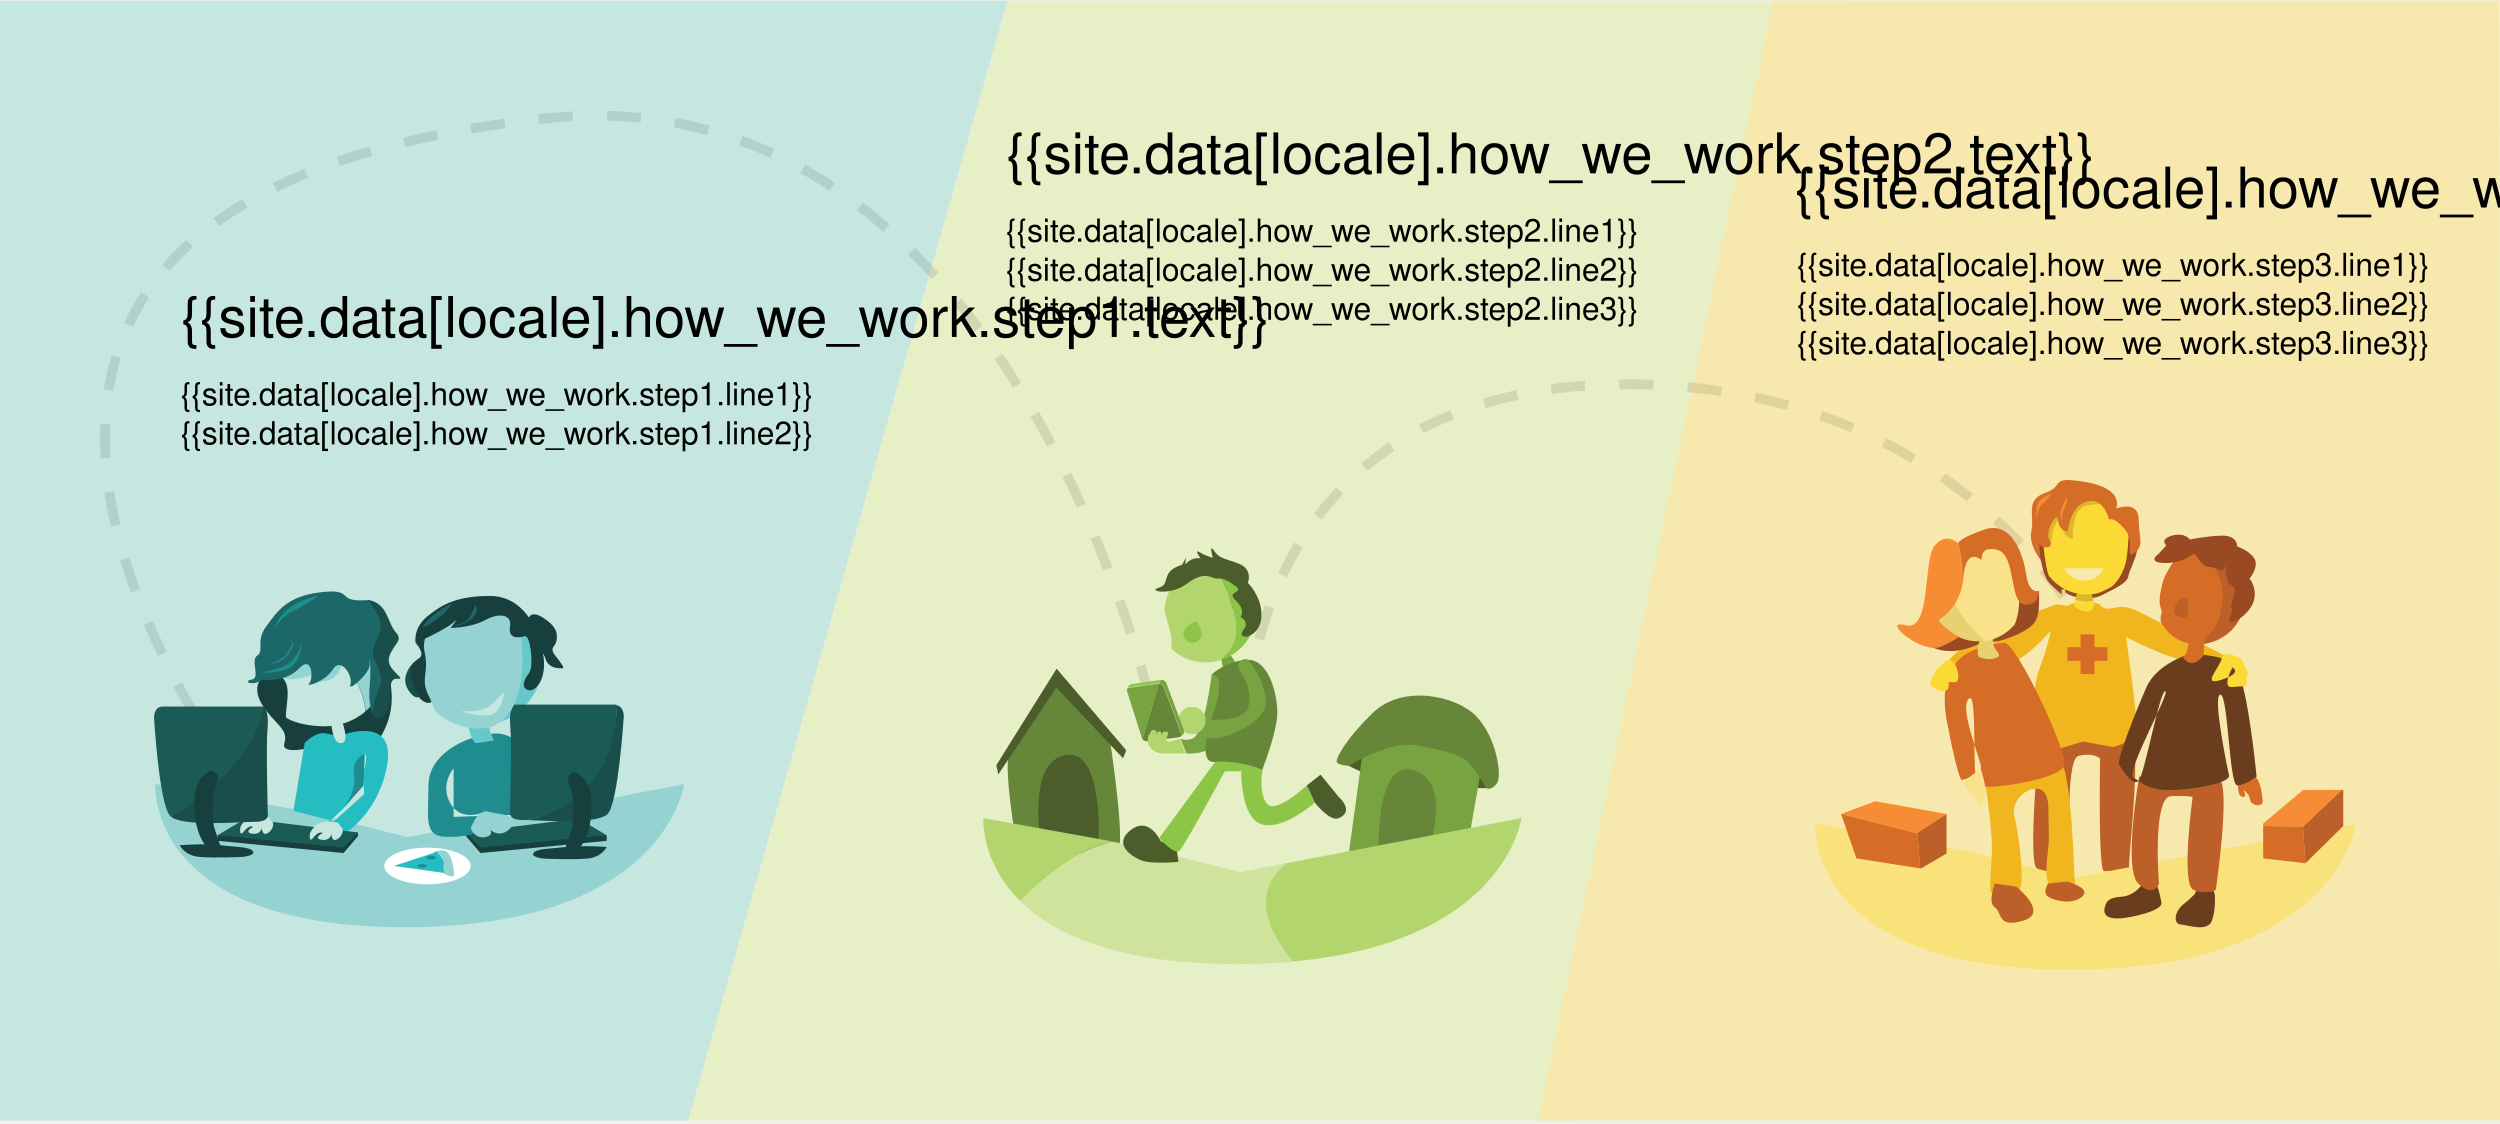
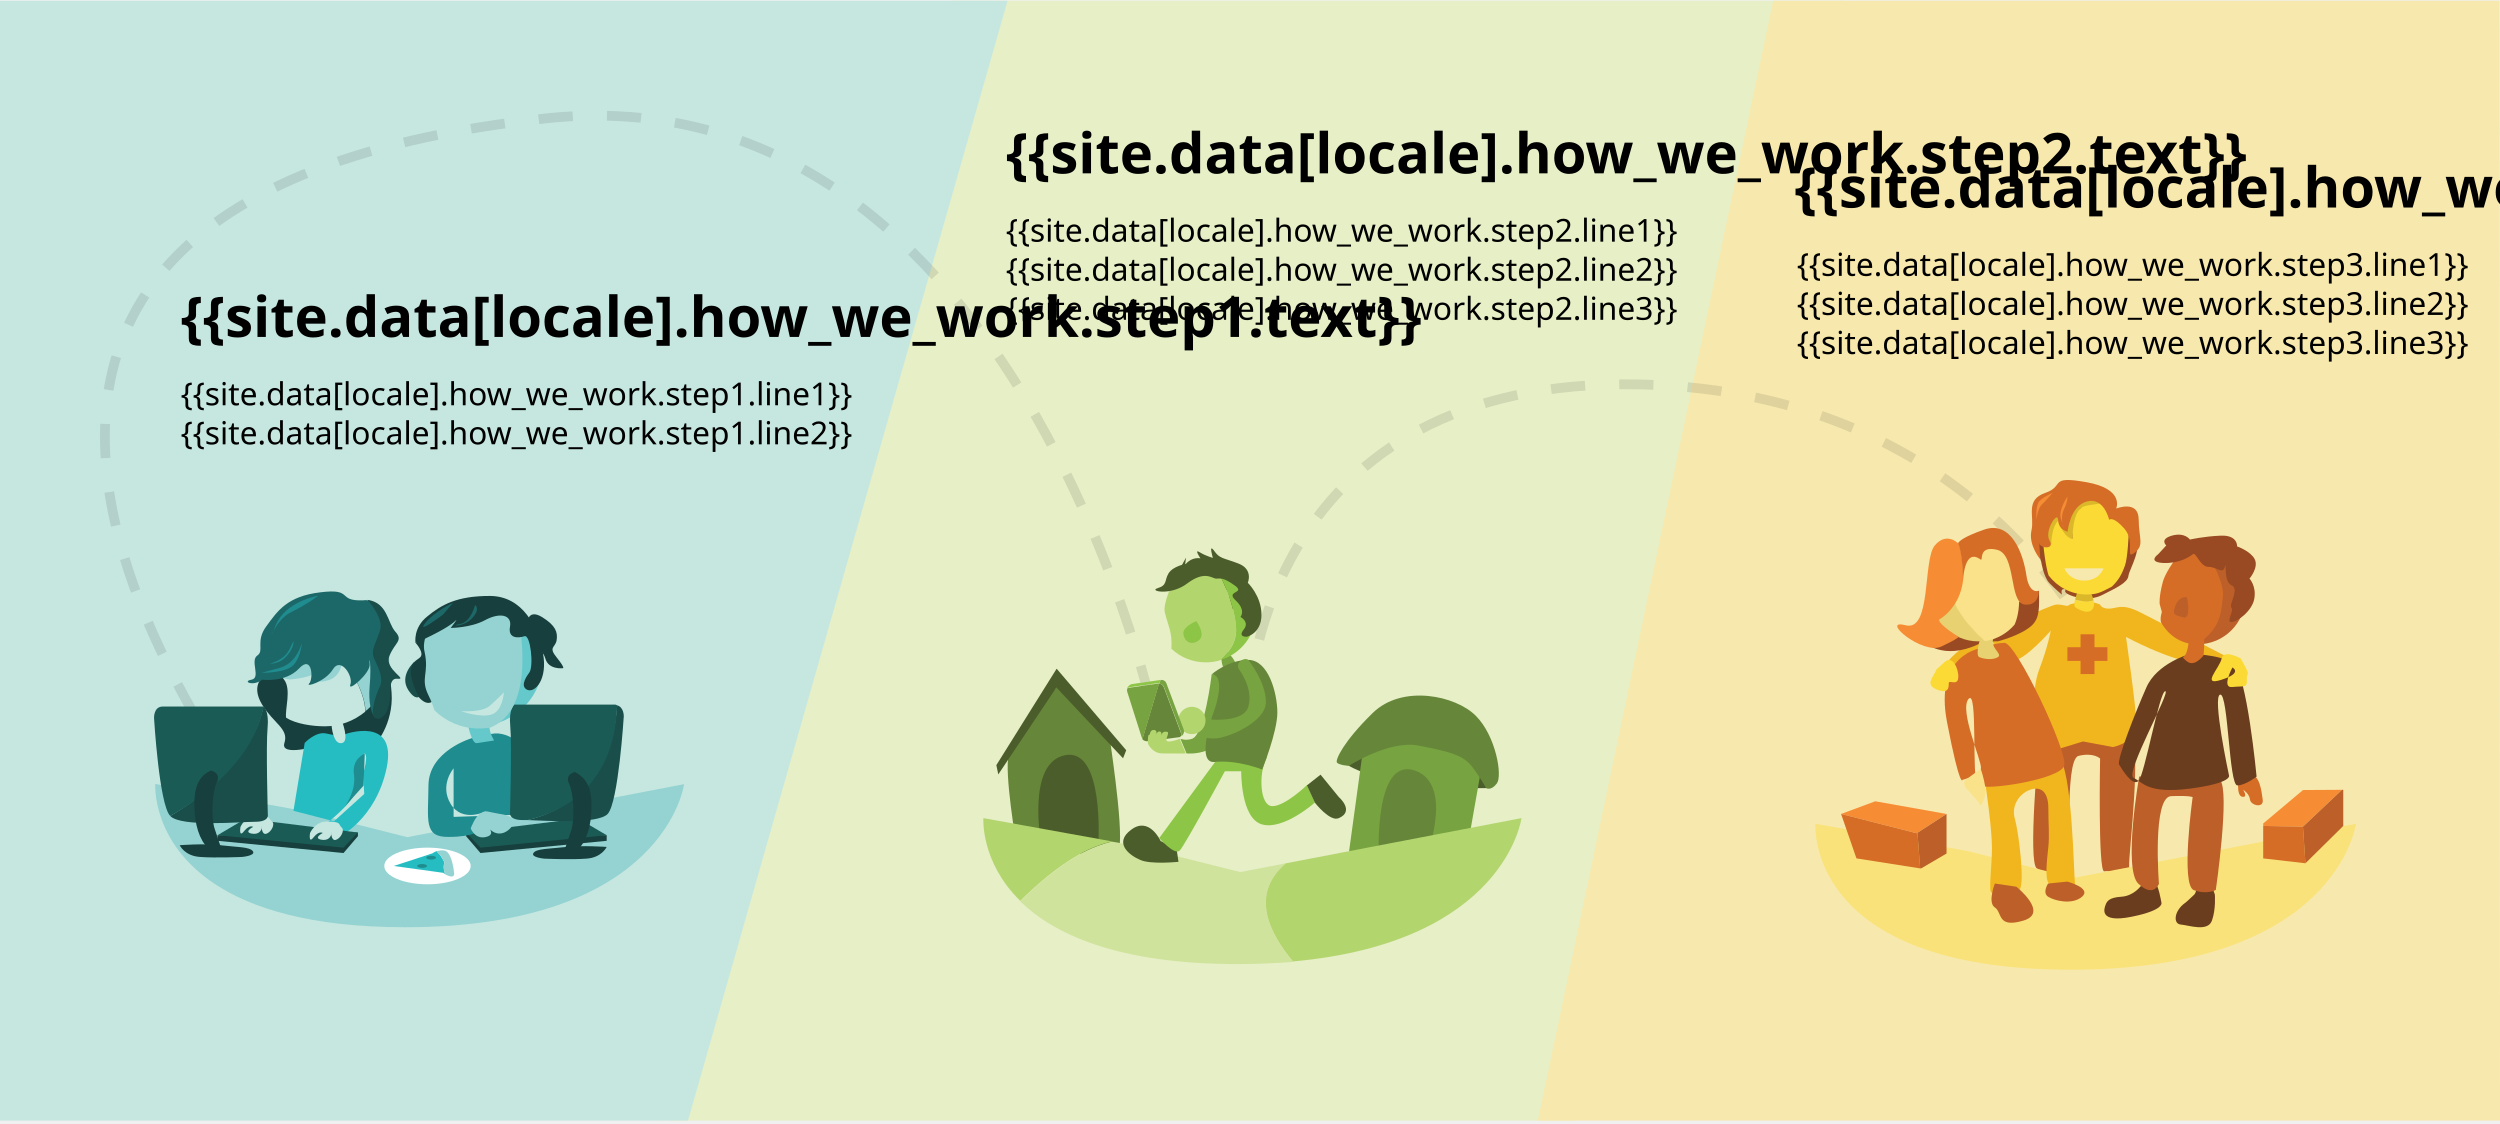
<svg xmlns="http://www.w3.org/2000/svg" width="100%" height="100%" viewBox="0 0 1024 460" version="1.1">
  <defs />
  <g id="Page-1" stroke="none" stroke-width="1" fill="none" fill-rule="evenodd">
    <g id="Process-Template">
      <g id="ProcessAll">
        <g id="Group">
          <g id="Shape">
            <path d="M390,0.29 L274,459 L645.3,459 L755.7,0.29 L390,0.29 L390,0.29 Z" fill="#E6EFC6" />
            <path d="M0,0.29 L0,459 L281.8,459 L412.7,0.29 L0,0.29 L0,0.29 Z" fill="#C6E7E0" />
            <path d="M1023.8,0.29 L726.3,0.29 L629.9,459 L1024,459 L1023.8,0.29 L1023.8,0.29 Z" fill="#F7E9AD" />
          </g>
          <path d="M127.8,361.2 C127.8,361.2 -113.8,88.1 218.4,49.1 C412.9,23.5 471.8,290 471.8,290" id="Shape" stroke="#010101" stroke-width="4" stroke-dasharray="14" opacity="0.1" />
          <path d="M511.3,289.5 C511.3,289.5 514.4,158.1 664.8,157.4 C809,156.9 857.8,265 857.8,265" id="Shape" stroke="#010101" stroke-width="4" stroke-dasharray="14" opacity="0.1" />
          <g transform="translate(63, 242)">
            <path d="M159.3,29.1 C159.3,20.4 155,12.9 148.6,8.1 C151,20.1 154.5,48.3 137.6,54.9 C149.9,52.7 159.3,42 159.3,29.1 L159.3,29.1 L159.3,29.1 Z" id="Shape" fill="#65C8CB" />
            <path d="M44.7,35.3 C44.7,35.3 39.7,38.8 44.3,46.5 C49,54.3 55.4,56.5 53.5,62.3 C51.6,68.1 67,63.8 70.6,62.3 C74.2,60.8 90.4,60.7 90.4,62.3 C90.4,63.9 98.3,54.5 97.4,41.8 C96.5,29.1 92.4,16.8 82,18.1 C71.6,19.5 44.7,35.3 44.7,35.3 L44.7,35.3 L44.7,35.3 Z" id="Shape" fill="#173F3D" />
            <path d="M61.5,90.2 L103.8,100.9 L217.2,79.2 C217.2,79.2 209.6,137.8 102.9,137.8 C64.1,137.8 40,130 25,120.1 C-1.1,102.8 0.6,79.1 0.6,79.1 L61.5,90.2 L61.5,90.2 L61.5,90.2 Z" id="Shape" fill="#94D3D2" />
            <path d="M96.5,29.1 C96.5,14.5 84.7,2.7 70.1,2.7 C61.9,2.7 54.6,6.6 49.8,12.5 L71.8,22.8 L78.5,29.1 C78.5,29.1 86.7,41.1 86.7,49.3 C92.6,44.5 96.5,37.3 96.5,29.1 L96.5,29.1 L96.5,29.1 Z" id="Shape" fill="#94D3D2" />
            <path d="M78.4,58.7 C78.4,58.7 99.7,51.1 95.4,72.4 C91,93.7 75.6,101 75.6,101 L68.4,97 C68.4,97 78.7,89.8 82.2,83.3 C85.7,76.9 88,68.2 86.5,66.7 C85,65.2 86.2,83.2 86.2,83.2 L73.8,94.4 L57.2,90.1 L61.8,62.3 C61.8,62.3 66.2,57.6 70.4,58.4 C74.5,59.2 76.7,59.7 76.7,59.7 L78.4,58.7 L78.4,58.7 L78.4,58.7 Z" id="Shape" fill="#25BDC2" />
            <path d="M127.9,100.5 L133.8,107.4 L185.5,102.4 L185.5,100.1 L127.9,99 L127.9,100.5 L127.9,100.5 Z" id="Shape" fill="#173F3D" />
            <path d="M127.9,99 L133.8,105.2 L185.5,100.1 L173.9,93.3 L127.9,99 L127.9,99 Z" id="Shape" fill="#1A5B56" />
            <path d="M83.6,100.5 L77.7,107.4 L26.1,102.4 L26.1,100.1 L83.6,99 L83.6,100.5 L83.6,100.5 Z" id="Shape" fill="#173F3D" />
            <path d="M83.6,99 L77.7,105.2 L26.1,100.1 L37.6,93.3 L83.6,99 L83.6,99 Z" id="Shape" fill="#1A5B56" />
            <path d="M130.4,60.3 C130.4,60.3 112.6,65.4 112.5,79.7 C112.4,94 110.4,101 120.8,100.8 C131.2,100.8 133.9,98 133.9,98 L135.9,90.4 C135.9,90.4 126.3,95.1 121.6,87.3 C116.9,79.5 122.8,72.7 122.8,72.7 L122.8,92.6 L158.1,91.4 L153.3,65.6 C153.3,65.6 146.1,57 138.3,58.6 L130.4,60.3 L130.4,60.3 L130.4,60.3 Z" id="Shape" fill="#1F8C8F" />
            <path d="M106.7,29.1 C106.7,29.1 100.4,34.6 104.2,40.6 C108.1,46.6 110,41.9 110,41.9 L106.7,29.1 L106.7,29.1 L106.7,29.1 Z" id="Shape" fill="#194E4B" />
            <g id="Shape" transform="translate(145, 46)">
              <path d="M44.8,0.9 C42.3,35.3 19.9,45.1 8.1,47.9 C16.1,48.2 36.9,49.6 40.9,45.4 C45.3,40.7 47.5,5.4 47.5,5.4 C47.5,5.4 47.6,1.7 44.8,0.9 L44.8,0.9 L44.8,0.9 Z" fill="#194E4B" />
              <path d="M44.8,0.9 C44.5,0.8 44.3,0.6 43.9,0.6 L2.7,0.6 C2.7,0.6 0.3,2.3 1,9.4 C1.7,16.5 0.9,45 0.9,45 C0.9,45 0.4,47.9 6.1,47.9 L8.1,47.9 C20,45.2 43.6,35.9 44.8,0.9 L44.8,0.9 L44.8,0.9 Z" fill="#1A5B56" />
            </g>
            <path d="M172.5,74.2 C172.5,74.2 168.2,75.1 170.1,79 C172,82.9 172.5,93.5 171,98 C169.5,102.6 168.3,106 168.3,106 C168.3,106 170.3,109.3 173.7,106 C177.1,102.7 179.3,96.5 179.3,87.9 C179.3,79.6 176.4,76.3 172.5,74.2 L172.5,74.2 L172.5,74.2 Z" id="Shape" fill="#173F3D" />
            <path d="M185.5,104.9 C185.5,104.9 183.5,109.3 177.2,109.7 C170.9,110.2 159.9,109.7 159.9,109.7 C159.9,109.7 154.3,109.2 155.5,107.4 C156.7,105.5 162.3,105.7 168.9,104.9 C175.3,104.2 185.5,104.9 185.5,104.9 L185.5,104.9 L185.5,104.9 Z" id="Shape" fill="#173F3D" />
            <path d="M153.1,12.4 C153.1,12.4 153.6,7.4 159.1,10.8 C164.6,14.2 165.5,17 165,20.2 C164.5,23.4 161.4,22.9 165.1,27.4 C168.8,32 167.5,31.7 167.5,31.7 C167.5,31.7 161.7,32.4 160.4,27.8 C159.1,23.2 155.3,24.2 155.3,18.7" id="Shape" fill="#173F3D" />
            <path d="M137.4,55 C137.4,58.3 139.4,61.3 139.4,61.3 C139.4,61.3 134.3,62.1 132.3,62.4 C130.2,62.7 128.7,55 128.7,55 L137.4,55 L137.4,55 L137.4,55 L137.4,55 Z" id="Shape" fill="#65C8CB" />
            <path d="M129.8,97.3 C129.8,97.3 131.4,101.7 135.7,100.9 C140,100.1 137.4,97.3 137.4,97.3 C137.4,97.3 139.4,100.2 143,99.2 C146.6,98.1 150.4,92.8 143,91.6 C135.6,90.4 136.4,89.7 133.9,91.1 C131.6,92.3 129.8,97.3 129.8,97.3 L129.8,97.3 L129.8,97.3 Z" id="Shape" fill="#94D3D2" />
            <path d="M72.8,55 C72.8,55 73.3,62.9 76.9,62.4 C80.5,61.9 76.9,52.9 76.9,52.9" id="Shape" fill="#C6E7E0" />
            <path d="M70.8,94.5 C66,94.5 64,99.2 64,99.2 C64,99.2 63.2,103.9 65.5,100.9 C67.8,98.1 69.2,99.2 69.2,99.2 C69.2,99.2 65.3,101.2 68.4,101.9 C71.5,102.6 72.8,100.6 72.7,99.2 C72.6,97.8 72.4,102.7 74.6,102 C76.7,101.3 78.3,98 76.9,96.9 C75.5,95.7 77.1,94.5 70.8,94.5 L70.8,94.5 L70.8,94.5 Z" id="Shape" fill="#C6E7E0" />
            <path d="M42.3,92 C37.5,92 35.5,96.7 35.5,96.7 C35.5,96.7 34.7,101.4 37,98.4 C39.3,95.6 40.7,96.7 40.7,96.7 C40.7,96.7 36.8,98.7 39.9,99.4 C43,100.1 44.3,98.1 44.2,96.7 C44.1,95.3 43.9,100.2 46.1,99.5 C48.2,98.8 49.8,95.5 48.4,94.4 C46.8,93.4 48.4,92.2 42.3,92 L42.3,92 L42.3,92 Z" id="Shape" fill="#C6E7E0" />
            <path d="M10.6,104.2 C10.6,104.2 12.6,108.6 18.9,109 C25.2,109.5 36.2,109 36.2,109 C36.2,109 41.8,108.5 40.6,106.7 C39.4,104.8 33.8,105 27.2,104.2 C20.6,103.4 10.6,104.2 10.6,104.2 L10.6,104.2 L10.6,104.2 Z" id="Shape" fill="#173F3D" />
            <ellipse id="Oval" fill="#FFFFFF" cx="112.1" cy="112.7" rx="17.7" ry="7.5" />
            <path d="M86.4,66.7 C86.4,66.7 81,68.7 82,75.3 C82.9,81.7 78.7,88.2 77.3,89.4 C76,90.6 77.3,89.4 77.3,89.4 L85.9,79.8 L86.4,66.7 L86.4,66.7 L86.4,66.7 Z" id="Shape" fill="#1F8C8F" />
            <path d="M84.8,24 C84.8,24 87.3,26.8 86.5,29.1 C85.6,31.4 82.1,36.3 82.1,36.3 C82.1,36.3 85.8,34 86.7,31.5 C87.5,29 88,27.1 87.5,26 C86.8,24.9 84.8,24 84.8,24 L84.8,24 L84.8,24 Z" id="Shape" fill="#1F8C8F" />
            <path d="M112.1,17 L107.3,21.4 C107.3,21.4 111.2,25.7 108.9,27.4 C106.6,29.1 105.3,29.8 105.3,33.6 C105.3,37.4 108.6,43.6 108.6,43.6 C108.6,43.6 113.4,49.8 116.4,41.9 C119.4,34 112.1,17 112.1,17 L112.1,17 L112.1,17 Z" id="Shape" fill="#173F3D" />
            <path d="M149,8.9 C144.6,5.7 139.2,3.7 133.3,3.7 C126.7,3.7 120.7,6.1 116,10.1 C112.9,14.4 109.7,20.1 110.9,25 C112.9,34 109,35.7 112.5,42.8 C113.7,45.2 114.4,47.2 115,49 C119.7,53.6 126.1,56.4 133.2,56.4 C134.8,56.4 136.3,56.3 137.9,56 C154.8,49.1 151.4,21 149,8.9 L149,8.9 L149,8.9 Z" id="Shape" fill="#94D3D2" />
            <path d="M107.2,21.4 C117.4,16.8 121.9,13.9 123.5,12.3 C125.1,10.7 121.6,15.2 121.6,15.2 C121.6,15.2 129.8,15.2 135.7,12 C141.6,8.8 146.8,9.7 145.9,14.7 C145,19.5 149.1,19.5 151.8,18.6 C154.3,17.7 155.7,30.9 153.8,33.5 C151.9,36 150.2,39.4 153.1,40.6 C156.2,41.8 161.4,36.2 159.4,25.5 C157.4,14.8 151.1,2.1 137.6,2.1 C124.1,2.1 117.8,5.7 112,10.5 C106.1,15.2 107.2,21.4 107.2,21.4 L107.2,21.4 L107.2,21.4 Z" id="Shape" fill="#173F3D" />
            <path d="M122.6,4.9 C122.6,4.9 114.8,8.5 111.1,13.3 C107.4,18.1 118.5,9.7 118.5,9.7 L122.6,4.9 L122.6,4.9 L122.6,4.9 Z" id="Shape" fill="#1C6868" />
            <path d="M131.6,5.8 C131.6,5.8 129.9,12.9 125.3,13.6 C120.7,14.3 126.5,15.2 130.3,11.3 C134,7.4 131.6,5.8 131.6,5.8 L131.6,5.8 L131.6,5.8 Z" id="Shape" fill="#1C6868" />
            <g id="Shape" transform="translate(98, 106)">
              <path d="M21,5.1 C21,5.1 19.9,2.8 18.6,1.5 C18.2,1.1 18.1,0.8 17.9,0.6 C16.8,1 16.2,1.5 16.2,1.5 L0.3,6.7 L20.5,9.5 C20.5,9.5 20.9,9.8 21.4,10 C20.2,7.7 21,5.1 21,5.1 L21,5.1 L21,5.1 Z" fill="#25BDC2" />
              <path d="M25,9.5 C24.6,5.9 23.5,0.9 21.1,0.4 C19.9,0.1 18.8,0.4 17.9,0.7 C17.9,1 18.2,1.2 18.6,1.6 C20.1,2.8 21,5.2 21,5.2 C21,5.2 20.3,7.9 21.4,10.2 C22.7,10.8 25.3,12 25,9.5 L25,9.5 L25,9.5 Z" fill="#94D3D2" />
            </g>
            <ellipse id="Oval" fill="#1F8C8F" cx="113.6" cy="109.3" rx="2" ry="0.8" />
            <ellipse id="Oval" fill="#1F8C8F" cx="109.9" cy="112.7" rx="2" ry="0.8" />
            <path d="M78.5,29.1 L71.8,22.8 L58.1,16.4 C55.7,20.1 48.3,30.1 53.3,36.3 C56.5,40.3 53.6,48.7 54.2,52 C58.2,54.5 64.9,55.5 70.1,55.5 C76.4,55.5 82.1,53.2 86.6,49.5 C86.7,41.2 78.5,29.1 78.5,29.1 L78.5,29.1 L78.5,29.1 Z" id="Shape" fill="#C6E7E0" />
            <path d="M46.8,35.3 C53.1,34.1 52.6,36.8 57,36.2 C73.3,34.5 66.8,27.5 66.1,27.6 L46.8,35.3 L46.8,35.3 L46.8,35.3 Z" id="Shape" fill="#94D3D2" />
            <path d="M64.8,37.7 C71.1,36.5 67.5,37.8 71.8,36.5 C77.2,34.8 77.6,27.7 76.8,27.7 L64.8,37.7 L64.8,37.7 L64.8,37.7 Z" id="Shape" fill="#94D3D2" />
            <g id="Shape" transform="translate(38, 0)">
              <g id="Group">
                <path d="M55.5,39.2 C57,36.1 55.2,32.2 53.2,28.4 C51.3,24.5 53.6,22.2 55.5,16.4 C56.8,12.1 52.8,6.8 50.3,4 C49.5,3.9 48.7,3.7 47.8,3.9 C36.7,4.3 44.1,-1.1 30.3,0.6 C16.5,2.2 12.6,8.4 8.1,14.5 C3.5,20.7 7.4,24.5 4.4,26.5 C1.3,28.6 6,35.7 2,36.4 C-2,37.1 2.7,39.3 6.4,36.4 C6.4,36.4 16,37.7 21.5,31.8 C27,25.9 27.4,36.4 25.6,38 C24,39.6 32.2,37.3 35.4,32.1 C38.6,26.9 43.8,35 42.5,38.4 C41.2,41.8 50.9,33.7 50.4,30 C49.9,26.3 51.3,28.9 50.4,39.2 C49.9,45.5 50.9,50.4 52.8,52.1 C51.4,49.5 54.1,42.1 55.5,39.2 L55.5,39.2 L55.5,39.2 Z" id="Shape" fill="#1C6868" />
                <path d="M58.5,26.7 C60.6,21.2 64.4,20.5 60.9,16.7 C57.7,13.1 57.8,4.8 49.5,3.7 C51.9,6.5 55.9,11.9 54.7,16.1 C52.8,22.1 50.6,24.3 52.4,28.1 C54.3,32 56,36 54.7,38.9 C53.2,42 50.6,49.3 52.3,51.8 C53.5,52.9 55,52.6 56.6,50.7 C60.7,45.7 56.7,35.7 61.7,36 C66.5,36.5 56.3,32.2 58.5,26.7 L58.5,26.7 L58.5,26.7 Z" id="Shape" fill="#194E4B" />
              </g>
              <path d="M29.3,2 C29.3,2 15.8,4.3 11.9,14.2 C8,24.1 11.2,11.9 18.5,8.6 C25.7,5 29.3,2 29.3,2 L29.3,2 L29.3,2 Z" fill="#1F8C8F" />
              <path d="M22.6,21.4 C22.6,21.4 20.7,29.6 13.5,31.6 L6.1,33.6 C6.1,33.6 16.1,33.7 19.2,30.4 C22.3,27.1 22.6,21.4 22.6,21.4 L22.6,21.4 L22.6,21.4 Z" fill="#1F8C8F" />
              <path d="M9.5,29.9 C9.5,29.9 13.1,29.9 15.5,27.6 C17.9,25.5 19.2,22.6 19.2,21.2 C19.2,19.7 18.4,23.2 16.3,25.9 C14,28.7 9.5,29.9 9.5,29.9 L9.5,29.9 L9.5,29.9 Z" fill="#1F8C8F" />
            </g>
            <g id="Shape" transform="translate(0, 47)">
              <path d="M6.7,45.2 C11.1,49.9 35.7,47.6 41.5,47.6 C47.4,47.6 46.7,44.7 46.7,44.7 C46.7,44.7 45.9,16.2 46.6,9.1 C47.3,2 44.9,0.3 44.9,0.3 C39.5,27.4 6.7,45.2 6.7,45.2 L6.7,45.2 L6.7,45.2 Z" fill="#194E4B" />
              <path d="M0.1,5.2 C0.1,5.2 2.2,40.5 6.7,45.2 C6.7,45.2 39.8,28.2 45,0.4 L3.8,0.4 C-0.2,0.3 0.1,5.2 0.1,5.2 L0.1,5.2 L0.1,5.2 Z" fill="#1A5B56" />
            </g>
            <path d="M23.4,73.6 C23.4,73.6 27.7,74.5 25.8,78.4 C23.9,82.3 23.4,92.9 24.9,97.4 C26.4,102 27.6,105.4 27.6,105.4 C27.6,105.4 25.6,108.7 22.2,105.4 C18.8,102.1 16.6,95.9 16.6,87.3 C16.6,78.8 19.5,75.4 23.4,73.6 L23.4,73.6 L23.4,73.6 Z" id="Shape" fill="#173F3D" />
          </g>
          <g id="Shape" transform="translate(743, 196)">
            <path d="M92.1,108.6 C92.1,108.6 87.5,157.5 91.3,159.7 C95.1,161.9 98.8,164.1 102.5,162.5 C106.2,160.9 102.1,115.2 108.4,113.6 C114.6,112.1 117.2,114.7 117.2,114.7 C117.2,114.7 116.3,161.4 118.9,160.9 C121.6,160.4 129.5,163.4 129.1,158.9 C128.7,154.3 134.9,107.5 129.1,102.4 C123.3,97.3 92.1,108.6 92.1,108.6 L92.1,108.6 L92.1,108.6 Z" fill="#BD5F28" />
            <path d="M63,152.6 L106.2,163.6 L222,141.4 C222,141.4 214.2,201.2 105.1,201.2 C-4,201.2 0.6,141.4 0.6,141.4 L63,152.6 L63,152.6 L63,152.6 Z" fill="#F9E27A" />
            <path d="M70.4,126.4 C70.4,126.4 72.9,143.3 72.9,151.3 C72.9,159.3 71.3,169.9 72.9,169.6 C74.5,169.3 82.1,171.3 84.3,168.3 C86.4,165.2 83.8,144.6 82.3,139.4 C80.7,134.2 84,129.1 88.5,127.5 C92.9,125.9 96,128.3 96,135 C96,141.7 96.5,146.1 96,150.9 C95.5,155.9 94.4,164 96.3,165.9 C98.2,167.8 107.3,168.3 106.9,165.9 C106.5,163.5 105.8,118 100.2,114.4 C94.2,110.7 70.4,126.4 70.4,126.4 L70.4,126.4 L70.4,126.4 Z" fill="#F1B61E" />
            <path d="M173.7,122.5 L173.7,125.7 C173.7,128 174,130.4 175.8,130.4 C177.7,130.4 175.8,127.5 175.8,127.5 C175.8,127.5 178.3,129 178.6,131.5 C178.9,134 184.4,135.2 183.8,131.5 C183.3,127.8 182.6,121.5 178.7,121.1 C174.9,120.6 173.7,122.5 173.7,122.5 L173.7,122.5 L173.7,122.5 Z" fill="#D66D27" />
            <path d="M64.5,66.6 C64.5,66.6 55,73.2 54.7,75.7 C54.4,78.2 65.5,82 66.9,80.1 C68.4,78.2 72.4,69.3 71.3,67.9 C70.2,66.6 64.5,66.6 64.5,66.6 L64.5,66.6 L64.5,66.6 Z" fill="#F1B61E" />
            <path d="M133.8,167 C133.8,167 130.9,171 125.9,171.3 C120.9,171.6 120,173.2 119.5,174.5 C119,175.8 116.2,182.3 130.1,179.5 C144,176.7 142.3,173.6 142.3,173.6 C142.3,173.6 141,166 139.8,166 C138.5,165.9 133.8,167 133.8,167 L133.8,167 L133.8,167 Z" fill="#6A3D1E" />
            <path d="M152.2,173.7 C147.4,177 147,182.5 150.3,182.7 C153.6,183 161.3,185.8 163,181.1 C164.7,176.4 164.2,170.4 164.2,170.4 L162.3,165 L156.3,166.1 C156.3,166.1 157.1,169 155.8,170.4 C154.3,171.9 152.2,173.7 152.2,173.7 L152.2,173.7 L152.2,173.7 Z" fill="#6A3D1E" />
            <path d="M104.8,51.6 C104.8,51.6 108.9,50.3 111.4,50.3 C113.9,50.3 117.2,51.6 117.2,51.6 C117.2,51.6 117.6,53.3 120.8,53.3 C124,53.3 125.9,51 133.2,54.6 C140.4,58.2 170.5,73.7 170.5,73.7 C170.5,73.7 165.3,75.7 155.5,75.2 C145.7,74.5 127.8,64.9 127.8,64.9 C127.8,64.9 132.1,94.3 132.1,101.2 C132.1,108 122.5,110 122.5,110 L110.2,107.7 L99.8,110.9 L90.3,102.1 C90.3,102.1 88.8,87.2 92.3,78.1 C95.8,69 97,62.3 97,62.3 C97,62.3 86.3,74.7 81.3,74.7 C76.3,74.7 71.7,64 71.7,64 C71.7,64 96.5,51.6 99.5,51.6 C102.5,51.6 103.8,52.8 104.8,51.6 L104.8,51.6 L104.8,51.6 Z" fill="#F1B61E" />
            <path d="M68.4,69.5 C68.4,69.5 49.1,71.8 54.5,99.8 C59.9,127.8 60.9,123.4 60.9,123.4 C60.9,123.4 68,121.7 68.4,118.7 C68.8,115.7 59.4,95 63.3,90.3 C67.2,85.6 64.5,123.1 67,125.6 C69.5,128.1 101,123.3 102.5,117.6 C104.1,112 82.8,67.1 78,67.3 C73.2,67.5 69.7,69.2 68.4,69.5 L68.4,69.5 L68.4,69.5 Z" fill="#D66D27" />
            <path d="M93.1,34.2 C93.1,34.2 94,40.2 96.4,42.8 C98.8,45.3 101.6,47.6 101.6,47.6 C101.6,47.6 100.8,45.2 102.4,45.3 C104,45.4 101.7,46 103.9,47.3 C106,48.5 112.6,50.5 118.1,47.7 C123.6,44.9 128.5,42.7 128.8,39.9 C129.1,37.1 135.6,27.2 130.7,23.2 C127.4,20.5 103.7,16.4 93.6,20.5 C88.7,22.4 93.1,34.2 93.1,34.2 L93.1,34.2 L93.1,34.2 Z" fill="#994A23" />
            <g id="Group" transform="translate(44, 45)">
              <path d="M0.7,21.7 C0.7,21.7 8.6,29.9 23.5,22.8 C26.3,21.5 31.3,21.7 31.3,21.7 C31.3,21.7 40.4,19.4 45,15.4 C48.7,12.1 48.2,7.6 48.2,0.9 L27.6,12.5 L0.7,21.7 L0.7,21.7 L0.7,21.7 Z" id="Shape" fill="#994A23" />
              <path d="M6.2,33.1 C5.1,36.2 1.2,39.3 6.2,41.4 C11.2,43.4 11.2,40.6 11.2,38.9 C11.2,37.2 14.8,40.2 15.1,36.6 C15.4,33 12.7,27.1 9.5,30.2 C6.2,33.2 6.2,33.1 6.2,33.1 L6.2,33.1 L6.2,33.1 Z" id="Shape" fill="#FBDA35" />
            </g>
            <path d="M67.8,66.6 C67.8,66.6 66.1,72.6 67.8,73.2 C69.5,73.9 73,74.5 75.3,73.2 C77.6,71.9 71.7,69.2 73.6,65.3 C75.5,61.4 67.8,66.6 67.8,66.6 L67.8,66.6 L67.8,66.6 Z" fill="#E7D170" />
            <path d="M114.9,63.8 L109.2,63.8 L109.2,69.1 L103.8,69.1 L103.8,74.7 L109.2,74.7 L109.2,80.1 L114.9,80.1 L114.9,74.7 L120.2,74.7 L120.2,69.1 L114.9,69.1 L114.9,63.8 L114.9,63.8 Z" fill="#D66D27" />
            <g id="Group" transform="translate(141, 28)">
              <path d="M1.5,26.7 C1.5,26.7 0.6,29.2 1.2,31 C4.5,36.6 9.6,40 16.7,40 C26.2,33 26.2,27.8 27.1,20.5 C27.8,15.3 23,6.4 19.7,1.1 C18.8,1 17.7,0.8 16.8,0.8 C13.9,0.8 11,1.5 8.6,2.7 C5.7,6.7 2.7,11.3 1.9,14.3 C0.2,20.7 0.6,23.4 0.6,23.4" id="Shape" fill="#D66D27" />
              <path d="M19.1,1 C22.3,6.2 27.1,15.2 26.5,20.4 C25.6,27.8 25.6,33.1 16.1,39.9 L16.2,39.9 C27,39.9 35.7,31.1 35.7,20.4 C35.7,10.5 28.4,2.3 19.1,1 L19.1,1 L19.1,1 Z" id="Shape" fill="#BD5F28" />
            </g>
            <g id="Group" transform="translate(106, 43)">
              <path d="M8.5,7 C7.6,7.3 6.4,7.4 4.6,7.3 C2.9,7.3 1.7,7 0.9,6.6 C0.6,7.9 0.5,9.3 1,9.7 C2.6,10.9 7.2,13.2 8.5,9.7 C8.8,9 8.8,8 8.5,7 L8.5,7 L8.5,7 Z" id="Shape" fill="#FBDA35" />
              <path d="M8.5,7 C8,3.9 5.6,0.6 5.6,0.6 L3.1,0.6 C3.1,0.6 1.5,3.9 1,6.6 C1.9,7 3.1,7.1 4.7,7.3 C6.4,7.4 7.6,7.2 8.5,7 L8.5,7 L8.5,7 Z" id="Shape" fill="#DBB82A" />
            </g>
            <path d="M141,31 C141,31 136.4,34.2 143,34.6 C149.6,34.9 153.8,32.1 155.2,31 C156.5,29.9 158.1,36.2 161.6,36.2 C165.1,36.2 167.4,39.4 168.3,36.2 C169.2,33 167.5,42.2 171,43.7 C174.5,45.2 169.8,51.6 171,52.9 C172.2,54.2 168.6,58.8 171,58.8 C173.4,58.8 179.7,54.1 180.4,49 C181.2,44 178.4,41 178.4,41 C178.4,41 182.3,36.4 180.5,33 C178.8,29.7 173.3,27.8 173.3,27.8 C173.3,27.8 173.7,23.1 166.6,23.4 C159.6,23.7 154,25 154,25 C154,25 151.9,21.9 146.6,23.4 C141.4,24.9 144.3,27.4 144.3,27.4 L141,31 L141,31 L141,31 Z" fill="#994A23" />
            <g id="Group" transform="translate(92, 8)">
              <path d="M9.2,12.3 C11.9,16.9 13.9,16.9 13.9,16.9 C13.9,16.9 13.8,7.4 18.7,5.9 C21.9,5.1 24.9,3.1 26.6,1.8 C24.5,1 22,0.5 19.6,0.5 C16.9,0.5 14.5,1 12.1,2 C10,5.3 7.7,9.7 9.2,12.3 L9.2,12.3 L9.2,12.3 Z" id="Shape" fill="#DBB82A" />
              <path d="M26.6,1.5 C24.9,2.8 21.8,2.4 18.7,3.4 C13.7,4.7 13.9,16.7 13.9,16.7 C13.9,16.7 11.8,16.8 9.2,12.1 C7.7,9.6 10,5.1 12.3,1.7 C7.5,3.7 3.6,7.6 1.6,12.3 C1.7,20.3 3.1,28.8 4.1,31.7 C7.7,36.4 13.3,39.5 19.6,39.5 C23.9,39.5 25.2,38.8 30,36.3 C32.5,33.9 34,31.6 35.4,27.6 C36.5,24.4 36.9,15.8 37.1,11 C35,6.8 31.2,3.3 26.6,1.5 L26.6,1.5 L26.6,1.5 Z" id="Shape" fill="#FBDA35" />
              <path d="M0.5,14.4 C3.2,19 5.2,19 5.2,19 C5.2,19 5.1,9.5 10,8 C13.2,7.2 16.2,5.2 17.9,3.9 C15.8,3.1 13.3,2.6 10.9,2.6 C8.2,2.6 5.8,3.1 3.4,4.1 C1.3,7.4 -0.9,11.9 0.5,14.4 L0.5,14.4 L0.5,14.4 Z" id="Shape" fill="#DBB82A" />
            </g>
            <path d="M92.7,33.1 C92.7,33.1 87.7,27.2 89.1,21.2 C90.4,15.3 86.4,8.8 94.7,5.9 C103,3.1 95.8,-1.3 111.6,1.5 C127.4,4.3 123.8,12.3 123.8,12.3 C123.8,12.3 132.9,8.6 133,16.7 C133.1,24.9 135.4,27.3 131.3,30.4 C127.2,33.5 131.8,26 127.2,20.6 C122.5,15.2 120.9,16.9 120.9,16.9 C120.9,16.9 118.8,7.5 111.8,9.4 C104.8,11.3 103.9,21.8 103.9,21.8 C103.9,21.8 100.2,21.1 100,17 C99.9,12.9 94.2,21.6 96.5,25.4 C98.8,29.3 92.6,28.5 92.4,26.7 C92.1,24.8 92.7,33.1 92.7,33.1 L92.7,33.1 L92.7,33.1 Z" fill="#D66D27" />
            <path d="M103.8,7.4 C103.8,7.4 100.1,12.9 101.1,16.2 C102.2,19.4 102.3,20.3 102.3,20.3 C102.3,20.3 100.7,16.2 102.3,12.8 C104,9.5 103.8,7.4 103.8,7.4 L103.8,7.4 L103.8,7.4 Z" fill="#F68D35" />
            <path d="M97.7,5.9 C97.7,5.9 93,7.9 91.9,9.9 C90.8,11.9 91.1,16.9 91.1,16.9 C91.1,16.9 91.6,12.2 93.4,10.6 C95.1,9 97.7,5.9 97.7,5.9 L97.7,5.9 L97.7,5.9 Z" fill="#F68D35" />
            <g id="Group" transform="translate(47, 27)">
              <path d="M12,26.3 C8.3,19.9 9.5,10.2 11.1,2.9 C4.9,6.2 0.8,12.7 0.8,20.2 C0.8,31 9.6,39.7 20.3,39.7 C21.2,39.7 22.3,39.6 23.2,39.4 C20.2,36.9 15.7,32.6 12,26.3 L12,26.3 L12,26.3 Z" id="Shape" fill="#E7D170" />
              <path d="M35,7.2 C31.4,3.2 26.2,0.5 20.3,0.5 C17,0.5 13.7,1.3 10.9,2.9 C9.3,10.1 8.1,19.9 11.8,26.3 C15.5,32.6 20,37 23,39.6 C27.8,38.9 32.2,36.4 35.2,32.8 C38.4,25.5 36.9,14.8 35,7.2 L35,7.2 L35,7.2 Z" id="Shape" fill="#F9E289" />
            </g>
            <path d="M133.2,122.1 C133.2,122.1 126.5,160.1 132.9,166 C139.2,171.9 141.3,166 141.3,166 C141.3,166 138.5,130.4 146.3,130.1 C154.1,129.8 155.1,130.5 155.1,130.5 C155.1,130.5 150.1,166.6 155.6,168.6 C161.1,170.6 164.6,168.5 164.6,168.5 C164.6,168.5 170.5,127.9 166.3,123.4 C162.2,118.9 133.2,122.1 133.2,122.1 L133.2,122.1 L133.2,122.1 Z" fill="#BD5F28" />
            <g id="Group" transform="translate(34, 20)">
              <path d="M25,6.5 C25,6.5 20.3,1.7 15.5,7.4 C10.5,13.2 14.3,42.9 3.5,40.1 C-7.3,37.3 10.5,52.5 18.2,48.8 C26,45.1 25.2,44.8 25.2,44.8 C25.2,44.8 17.7,40.4 17.2,37.8 C17.2,37.8 25.6,33.5 27.1,21.7 C27.1,17.6 26.8,11.1 25.2,6.2 L25,6.5 L25,6.5 L25,6.5 Z" id="Shape" fill="#F68D35" />
              <path d="M58.1,26 C58.1,26 54.2,27.7 53,19.6 C51.8,11.3 47,-3.2 35.5,1 C27.2,3.9 25.5,5.7 25.1,6.4 C26.7,11.4 27,17.8 27,21.9 C27,21.6 27.1,21.2 27.1,21 C28.3,8.4 33.3,12.6 34.3,13.2 C35.4,14 33.1,7.3 41,9.2 C48.9,11.1 45.8,30.5 52.1,31.6 C58.3,32.4 58.1,26 58.1,26 L58.1,26 L58.1,26 Z" id="Shape" fill="#D66D27" />
            </g>
            <path d="M153.9,71.9 C153.9,71.9 140.4,75.6 136.1,85.7 C131.7,95.7 123.9,115.4 125,117.2 C126.1,118.9 130.4,126.3 132.9,123.9 C135.4,121.6 141.5,87.1 143.9,87.1 C146.3,87.1 127.2,120.8 130.9,122.6 C134.6,124.3 136.5,129.3 154.1,127 C171.6,124.7 170,121.6 170,121.6 C170,121.6 163,89.1 166.4,88.5 C169.7,88 170,125.7 173.4,125.7 C176.7,125.7 181.3,122.1 181.3,122.1 C181.3,122.1 177.3,79.5 171.7,75.7 C165.7,71.8 153.9,71.9 153.9,71.9 L153.9,71.9 L153.9,71.9 Z" fill="#6A3D1E" />
            <path d="M152.4,74.6 C151.1,73.3 152,74.5 151.1,73.3 C153.8,71.7 153.6,63.7 153.8,62.5 C153.9,61 159.7,65.7 159.7,65.7 C160,64.5 159.8,73.2 159.4,72.7 C157.6,74.7 155,77 152.4,74.6 L152.4,74.6 L152.4,74.6 Z" fill="#D66D27" />
            <path d="M174.8,73.7 C174.8,73.7 167.8,69.8 167,73.7 C166.2,77.6 158.2,85.3 167,82.4 C175.8,79.6 171.4,77.4 171.4,77.4 C171.4,77.4 166.7,86 171.4,85.4 C176.1,84.9 177.6,85.9 177.3,82.3 C177.1,78.7 179.5,82 174.8,73.7 L174.8,73.7 L174.8,73.7 Z" fill="#FBDA35" />
            <path d="M74.1,165.9 C74.1,165.9 71,173.7 74.1,175.7 C77.2,177.7 74.9,184.3 85.7,181.1 C96.5,178 82.9,167.2 82.9,167.2 L74.1,165.9 L74.1,165.9 L74.1,165.9 Z" fill="#BD5F28" />
            <path d="M95.9,165.9 C95.9,165.9 93.4,169.6 95.9,171.3 C98.4,172.9 105.7,174.8 109.8,171.3 C113.9,167.8 103.8,165.1 103.8,165.1 L95.9,165.9 L95.9,165.9 L95.9,165.9 Z" fill="#BD5F28" />
            <path d="M63.1,122.7 C63.1,122.7 59.6,124.2 63.1,127.7 C66.6,131.2 68.3,134 68.3,134 C68.3,134 70.8,130.8 70.2,126.5 C69.5,122.2 68.3,118.9 68.3,118.9 L63.1,122.7 L63.1,122.7 L63.1,122.7 Z" fill="#F9E289" />
            <path d="M11.1,137.4 L25.1,132.2 L54.3,137.4 L42.1,145.3 L11.1,137.4 L11.1,137.4 Z" fill="#F68D35" />
            <g id="Group" transform="translate(11, 137)">
              <path d="M31.1,8.3 L0.1,0.4 L6.4,18.6 L32.5,22.7 L31.4,8.1 L31.1,8.3 L31.1,8.3 Z" id="Shape" fill="#D66D27" />
              <path d="M31.4,8.1 L32.5,22.7 L32.9,22.7 L43.3,16.6 L43.3,0.4 L31.4,8.1 L31.4,8.1 Z" id="Shape" fill="#BD5F28" />
            </g>
            <path d="M216.3,127.5 L200.3,127.6 L184,141.3 L184,142.3 L200.3,142.6 L216.3,127.5 L216.3,127.5 Z" fill="#F68D35" />
            <g id="Group" transform="translate(184, 127)">
              <path d="M16.3,15.6 L0,15.3 L0,28.6 L17.3,30.6 L16.3,15.6 L16.3,15.6 Z" id="Shape" fill="#D66D27" />
              <path d="M32.8,0.5 L32.3,0.5 L16.3,15.6 L17.3,30.6 L32.8,15.3 L32.8,0.5 L32.8,0.5 Z" id="Shape" fill="#BD5F28" />
            </g>
          </g>
          <g transform="translate(402, 224)">
            <path d="M14.4,122.4 C14.4,122.4 9.2,92.1 11.2,85.2 C13.2,78.2 31.9,56 31.9,56 C31.9,56 52.4,76.6 52.8,80 C53.2,83.5 59.8,126.2 55.1,125.6 C50.4,124.9 36.4,125.9 36.4,125.9 L14.4,122.4 L14.4,122.4 L14.4,122.4 Z" id="Shape" fill="#668639" />
            <path d="M150.5,89.7 C150.5,89.7 160.4,95.5 177.5,97.3 C194.5,99.2 206.8,98.8 206.8,98.8 C206.8,98.8 210.9,98.8 206.8,90.9 C202.7,83 165,74.3 159.8,77.5 C154.9,80.7 150.5,89.7 150.5,89.7 L150.5,89.7 L150.5,89.7 Z" id="Shape" fill="#4B5D2A" />
            <path d="M6.9,93.2 L30.7,57.6 L58,86.6 L59.3,83.3 L30.8,49.9 L6.1,89.4 L6.9,93.2 L6.9,93.2 Z" id="Shape" fill="#4B5D2A" />
            <path d="M24.4,120.9 C24.4,120.9 18.4,88.2 34.4,85.3 C50.3,82.4 47.9,121.3 47.9,121.3 L24.4,120.9 L24.4,120.9 L24.4,120.9 Z" id="Shape" fill="#4B5D2A" />
            <path d="M150.5,125.3 L156.1,84.5 C156.1,84.5 164.9,78.3 181.9,80.1 C198.9,81.8 204.4,92.8 204.4,92.8 L198.2,127.9 L162.6,127.9 L150.5,125.3 L150.5,125.3 L150.5,125.3 Z" id="Shape" fill="#77A340" />
            <path d="M162.8,128 C162.8,128 160.4,85.8 177.5,91.6 C194.5,97.4 181.4,129.5 181.4,129.5 L162.8,128 L162.8,128 L162.8,128 Z" id="Shape" fill="#668639" />
            <g id="Shape" transform="translate(0, 111)">
              <path d="M124.7,18.6 L106,22.2 L62.9,11.4 L53.3,9.7 C48.9,10.9 44.5,12.5 40.3,14.9 C30.8,20.4 22.5,27.5 15.9,34.2 C29.6,47.6 55.7,59.9 104.9,59.9 C113.1,59.9 120.7,59.5 127.7,59 C117.8,47.2 109.8,31.3 124.7,18.6 L124.7,18.6 L124.7,18.6 Z" fill="#D0E39D" />
              <path d="M40.3,14.8 C44.4,12.4 48.9,10.8 53.3,9.6 L0.8,0.1 C0.8,0.1 -0.5,17.9 15.9,34 C22.5,27.4 30.8,20.2 40.3,14.8 L40.3,14.8 L40.3,14.8 Z" fill="#B3D56E" />
              <path d="M221.2,0.1 L124.7,18.6 C109.8,31.3 117.9,47.2 127.6,58.8 C214.6,51 221.2,0.1 221.2,0.1 L221.2,0.1 L221.2,0.1 Z" fill="#B3D56E" />
            </g>
            <path d="M73.4,120.5 C73.4,120.5 68.8,110.3 61.4,115.8 C53.9,121.3 60.7,126.4 65,128.2 C69.3,130.2 80.7,129 80.7,129 L79.9,123.5 L73.4,120.5 L73.4,120.5 L73.4,120.5 Z" id="Shape" fill="#4B5D2A" />
            <path d="M95.7,88.1 L72.8,119.3 C72.8,119.3 79.1,126.5 81.2,124.4 C83.3,122.3 99.7,91.9 99.7,91.9 L106.4,91.9 C106.4,91.9 106.1,111.3 115,113.7 C123.8,116.1 136.6,104.7 136.6,104.7 L133.3,97.6 C133.3,97.6 124.3,106.3 119.1,106.2 C114,106.1 113.5,92.9 116.6,86.9 C119.6,81.1 95.7,88.1 95.7,88.1 L95.7,88.1 L95.7,88.1 Z" id="Shape" fill="#8DC546" />
            <path d="M94.3,52.2 C94.3,52.2 91.5,76.7 86.3,78.6 C83.6,79.5 81.5,78.6 81.5,78.6 L84,84.6 C84,84.6 99.8,86.3 101.4,70.5 C103,54.7 98.5,52.3 98.5,52.3 L94.3,52.2 L94.3,52.2 L94.3,52.2 L94.3,52.2 L94.3,52.2 L94.3,52.2 Z" id="Shape" fill="#77A340" />
            <path d="M98.3,43.9 C98.3,43.9 98,49.9 100,49.9 C102,49.9 105.2,50 103.9,47.2 C102.6,44.4 100,42.6 100,42.6 L98.3,43.9 L98.3,43.9 L98.3,43.9 Z" id="Shape" fill="#77A340" />
            <path d="M83.8,4.4 C83.8,4.4 82.6,6.5 81,9.5 C81.7,9.1 82.5,8.7 83.3,8.3 L83.8,4.4 L83.8,4.4 L83.8,4.4 Z" id="Shape" fill="#4B5D2A" />
            <path d="M82.1,13.8 C77.3,17.9 77.5,24.4 77.5,25 C77.5,25.6 86.7,21.4 87.5,18.6 C88.3,15.8 90,14.2 95,13.8 C100,13.4 93.8,15.8 94.2,18.6 C94.6,21.4 96.9,22.5 96.9,22.5 C96.9,22.5 96.6,16.9 99.2,16.9 C101.7,16.9 102.8,25.7 100.5,26.8 C98.2,27.9 107.2,24.4 107.2,20.2 C107.2,16 107.5,11.9 105.5,11.9 C103.5,11.9 94.4,8 90.1,8.3 C85.8,8.6 82.1,13.8 82.1,13.8 L82.1,13.8 L82.1,13.8 Z" id="Shape" fill="#4B5D2A" />
            <path d="M94.3,52.2 C94.3,52.2 101,46.3 109.3,46.3 C117.6,46.3 121.2,60 121.2,67.9 C121.2,75.8 115,91.2 115,91.2 C115,91.2 104.7,87.1 95.7,88.1 C86.9,89.2 95.7,66 95.7,66 C95.7,66 100.3,52.6 94.3,52.2 L94.3,52.2 L94.3,52.2 Z" id="Shape" fill="#668639" />
            <path d="M109.3,46.3 C109.3,46.3 116.7,55.5 116.5,63.7 C116.4,71.9 101,78 96.6,78.4 C92.2,78.8 89.6,77.5 89.6,77.5 L89.6,70.3 C89.6,70.3 107,73.1 109.3,65.5 C111.6,58 105.4,50 105.4,50 C105.4,50 104.3,48 106.2,46.7 C108.1,45.3 109.3,46.3 109.3,46.3 L109.3,46.3 L109.3,46.3 Z" id="Shape" fill="#77A340" />
            <circle id="Oval" fill="#B3D56E" cx="86.2" cy="71.1" r="5.6" />
            <path d="M136.6,104.8 C136.6,104.8 142.8,112.8 146.4,111.1 C153,108.2 146.4,102.5 146.4,102.5 L138.9,93.3 L133.3,97.7 L136.6,104.8 L136.6,104.8 L136.6,104.8 Z" id="Shape" fill="#4B5D2A" />
            <g id="Shape" transform="translate(74, 6)">
              <path d="M30.3,27.2 C29.8,17.7 24.3,6.9 24.3,6.9 L22,0.7 C20.7,0.4 19.3,0.3 18,0.3 C14.9,0.3 11.8,1 9.2,2.3 C8.4,2.7 7.7,3.1 6.9,3.5 C4.1,8.9 0.3,17 1.1,20.8 C2.3,25.9 4.3,29 3.8,35.7 L3.8,35.7 C7.4,39.2 12.4,41.3 17.9,41.3 C20,41.3 22,41 23.9,40.4 C26.8,37.9 30.6,33.4 30.3,27.2 L30.3,27.2 L30.3,27.2 Z" fill="#B3D56E" />
              <path d="M38.5,20.8 C38.5,10.9 31.4,2.6 22,0.7 L24.3,6.9 C24.3,6.9 29.8,17.7 30.3,27.2 C30.7,33.4 26.8,37.8 24,40.3 C32.3,37.8 38.5,30 38.5,20.8 L38.5,20.8 L38.5,20.8 Z" fill="#8DC546" />
            </g>
            <path d="M83.7,7 C83.7,7 78.5,7.8 76.6,10.9 C74.9,13.8 76.2,15.7 72.2,16.9 C68.2,18.1 77.6,20.2 84.4,14.9 C91.4,9.7 94.3,12.8 96,13 C97.7,13.1 98.7,12.2 103.6,15.7 C108.6,19.2 99.7,17.8 104.1,21.9 C108.5,26 106.1,28.7 106.1,28.7 C106.1,28.7 110,30.7 107.4,33.9 C104.9,37.1 108.7,36.8 108.7,36.8 C108.7,36.8 114.7,35.5 114.7,27.8 C114.7,20.1 109.1,14.7 109.1,14.7 C109.1,14.7 111.5,9.2 105.2,6.8 C98.9,4.4 97.6,4.9 95.3,1.6 C92.9,-1.7 94.8,4.5 94.8,4.5 C94.8,4.5 92,3.8 89.4,2.2 C86.9,0.6 89.7,4.7 89.7,4.7 C89.7,4.7 86.4,3.9 83.7,7 L83.7,7 L83.7,7 Z" id="Shape" fill="#4B5D2A" />
            <g id="Shape" transform="translate(59, 55)">
              <path d="M22.7,21.2 L15.7,2.5 C15.4,1.7 14.6,1 13.7,1 L6.9,23.8 C7.4,24.3 8.2,24.7 9,24.6 L21.7,23 C22.1,23 22.4,22.9 22.6,22.6 C23,22.1 23,21.6 22.7,21.2 L22.7,21.2 L22.7,21.2 Z" fill="#668639" />
              <path d="M13.2,1 L1.6,2.7 C1.2,2.7 0.9,2.8 0.7,3.1 C0.6,3.5 0.6,3.9 0.7,4.3 L6.6,22.9 C6.7,23.2 6.9,23.4 7,23.7 L13.8,0.9 C13.6,1 13.4,1 13.2,1 L13.2,1 L13.2,1 Z" fill="#77A340" />
            </g>
            <path d="M68.2,80.6 C68.2,80.6 69.9,84.6 74.1,84.6 C78.2,84.7 83.7,84.6 83.7,84.6 L81.2,78.6 C81.2,78.6 75,81.1 75.8,78.6 C76.6,76.1 76.9,75.7 75.3,75.7 C73.7,75.7 73.7,77.6 73.7,77.6 C73.7,77.6 74.1,75.7 73,75.6 C71.9,75.5 71.3,77.3 71.3,77.3 C71.3,77.3 72.5,75.3 70.8,75 C69.1,74.7 68.9,77 68.9,77 C68.9,77 68,76 68.2,80.6 L68.2,80.6 L68.2,80.6 Z" id="Shape" fill="#B3D56E" />
            <g id="Shape" transform="translate(59, 54)">
              <path d="M14.3,0.5 L2.7,2.2 C1.8,2.3 1,3.1 0.7,3.9 C1,3.8 1.2,3.6 1.6,3.5 L13.2,1.8 L13.9,1.8 L14.3,0.5 L14.3,0.5 L14.3,0.5 L14.3,0.5 Z" fill="#8DC546" />
              <path d="M23.8,20.7 L16.8,2 C16.4,0.9 15.5,0.4 14.4,0.5 L13.9,2 C14.7,2.1 15.5,2.7 15.8,3.5 L22.8,22.2 C22.9,22.6 22.9,23.1 22.9,23.5 C23.8,23 24.2,21.8 23.8,20.7 L23.8,20.7 L23.8,20.7 Z" fill="#77A340" />
            </g>
            <path d="M150.5,89.7 C150.5,89.7 167,79 179.1,81.4 C191.2,83.8 197,85.1 200.7,89.7 C204.3,94.3 206.7,98.8 206.7,98.8 C206.7,98.8 208.7,100.1 211.1,96.9 C213.5,93.8 210.7,77.4 202.5,69.2 C194.3,60.9 172.4,56.2 160.3,68 C148.2,79.8 144.9,87.3 145.6,88.3 C146.3,89.4 150.5,89.7 150.5,89.7 L150.5,89.7 L150.5,89.7 Z" id="Shape" fill="#668639" />
          </g>
          <path d="M490,254.4 C490,254.4 484.5,256.6 484.7,259.5 C484.9,262.4 487.6,264.7 490.9,262.4 C494.2,260 490,254.4 490,254.4 L490,254.4 L490,254.4 Z" id="Shape" fill="#8DC546" />
          <path d="M188.8,291.3 C188.8,291.3 197.3,291.9 200.5,289.2 C203.7,286.4 206.4,283.6 206.4,283.6 C206.4,283.6 205.9,291.1 201.5,292.6 C197.1,294.2 188.8,291.3 188.8,291.3 L188.8,291.3 L188.8,291.3 Z" id="Shape" fill="#C6E7E0" />
          <path d="M845.6,232.8 C845.6,232.8 847.4,237.8 853.7,237.8 C860,237.8 861.6,232.8 861.6,232.8" id="Shape" fill="#F7E9AD" />
          <path d="M895.8,244.6 C895.8,244.6 892.8,243.9 891.1,247.9 C889.5,251.9 890.9,252 894.3,252.9 C897.7,253.9 895.8,244.6 895.8,244.6 L895.8,244.6 L895.8,244.6 Z" id="Shape" fill="#BD5F28" />
        </g>
-         <g id="Step1" transform="translate(74, 115)" font-family="Helvetica" font-weight="normal">
-           <text id="{{site.data[locale].how_we_work.step1.line1}}" fill="#000000" font-size="13">
+         <g id="Step1" transform="translate(74, 115)" font-family="Hind">
+           <text id="{{site.data[locale].how_we_work.step1.line1}}" fill="#000000" font-size="13" font-weight="300">
            <tspan x="0" y="51">{{site.data[locale].how_we_work.step1.line1}}</tspan>
          </text>
-           <text id="{{site.data[locale].how_we_work.step1.line2}}" fill="#000000" font-size="13">
+           <text id="{{site.data[locale].how_we_work.step1.line2}}" fill="#000000" font-size="13" font-weight="300">
            <tspan x="0" y="67">{{site.data[locale].how_we_work.step1.line2}}</tspan>
          </text>
-           <text id="{{site.data[locale].how_we_work.step1.text}}" fill="#414D4B" font-size="23">
+           <text id="{{site.data[locale].how_we_work.step1.text}}" fill="#414D4B" font-size="23" font-weight="700">
            <tspan x="0.111" y="23" fill="#000000">{{site.data[locale].how_we_work.step1.text}}</tspan>
          </text>
        </g>
-         <g id="Step2" transform="translate(412, 48)" font-family="Helvetica" font-weight="normal">
-           <text id="{{site.data[locale].how_we_work.step2.line1}}" fill="#000000" font-size="13">
+         <g id="Step2" transform="translate(412, 48)" font-family="Hind" font-weight="700">
+           <text id="{{site.data[locale].how_we_work.step2.line1}}" fill="#000000" font-size="13" font-weight="300">
            <tspan x="0" y="51">{{site.data[locale].how_we_work.step2.line1}}</tspan>
          </text>
-           <text id="{{site.data[locale].how_we_work.step2.line2}}" fill="#000000" font-size="13">
+           <text id="{{site.data[locale].how_we_work.step2.line2}}" fill="#000000" font-size="13" font-weight="300">
            <tspan x="0" y="67">{{site.data[locale].how_we_work.step2.line2}}</tspan>
          </text>
-           <text id="{{site.data[locale].how_we_work.step2.line3}}" fill="#000000" font-size="13">
+           <text id="{{site.data[locale].how_we_work.step2.line3}}" fill="#000000" font-size="13" font-weight="300">
            <tspan x="0" y="83">{{site.data[locale].how_we_work.step2.line3}}</tspan>
          </text>
          <text id="{{site.data[locale].how_we_work.step2.text}}" fill="#414D4B" font-size="23">
            <tspan x="0.111" y="23" fill="#000000">{{site.data[locale].how_we_work.step2.text}}</tspan>
          </text>
        </g>
-         <g id="Step3" transform="translate(735, 62)" font-family="Helvetica" font-weight="normal">
-           <text id="{{site.data[locale].how_we_work.step3.line1}}" fill="#000000" font-size="13">
+         <g id="Step3" transform="translate(735, 62)" font-family="Hind" font-weight="700">
+           <text id="{{site.data[locale].how_we_work.step3.line1}}" fill="#000000" font-size="13" font-weight="300">
            <tspan x="1" y="51">{{site.data[locale].how_we_work.step3.line1}}</tspan>
          </text>
-           <text id="{{site.data[locale].how_we_work.step3.line2}}" fill="#000000" font-size="13">
+           <text id="{{site.data[locale].how_we_work.step3.line2}}" fill="#000000" font-size="13" font-weight="300">
            <tspan x="1" y="67">{{site.data[locale].how_we_work.step3.line2}}</tspan>
          </text>
-           <text id="{{site.data[locale].how_we_work.step3.line3}}" fill="#000000" font-size="13">
+           <text id="{{site.data[locale].how_we_work.step3.line3}}" fill="#000000" font-size="13" font-weight="300">
            <tspan x="1" y="83">{{site.data[locale].how_we_work.step3.line3}}</tspan>
          </text>
          <text id="{{site.data[locale].how_we_work.step3.text}}" fill="#414D4B" font-size="23">
            <tspan x="0.111" y="23" fill="#000000">{{site.data[locale].how_we_work.step3.text}}</tspan>
          </text>
        </g>
      </g>
    </g>
  </g>
</svg>
